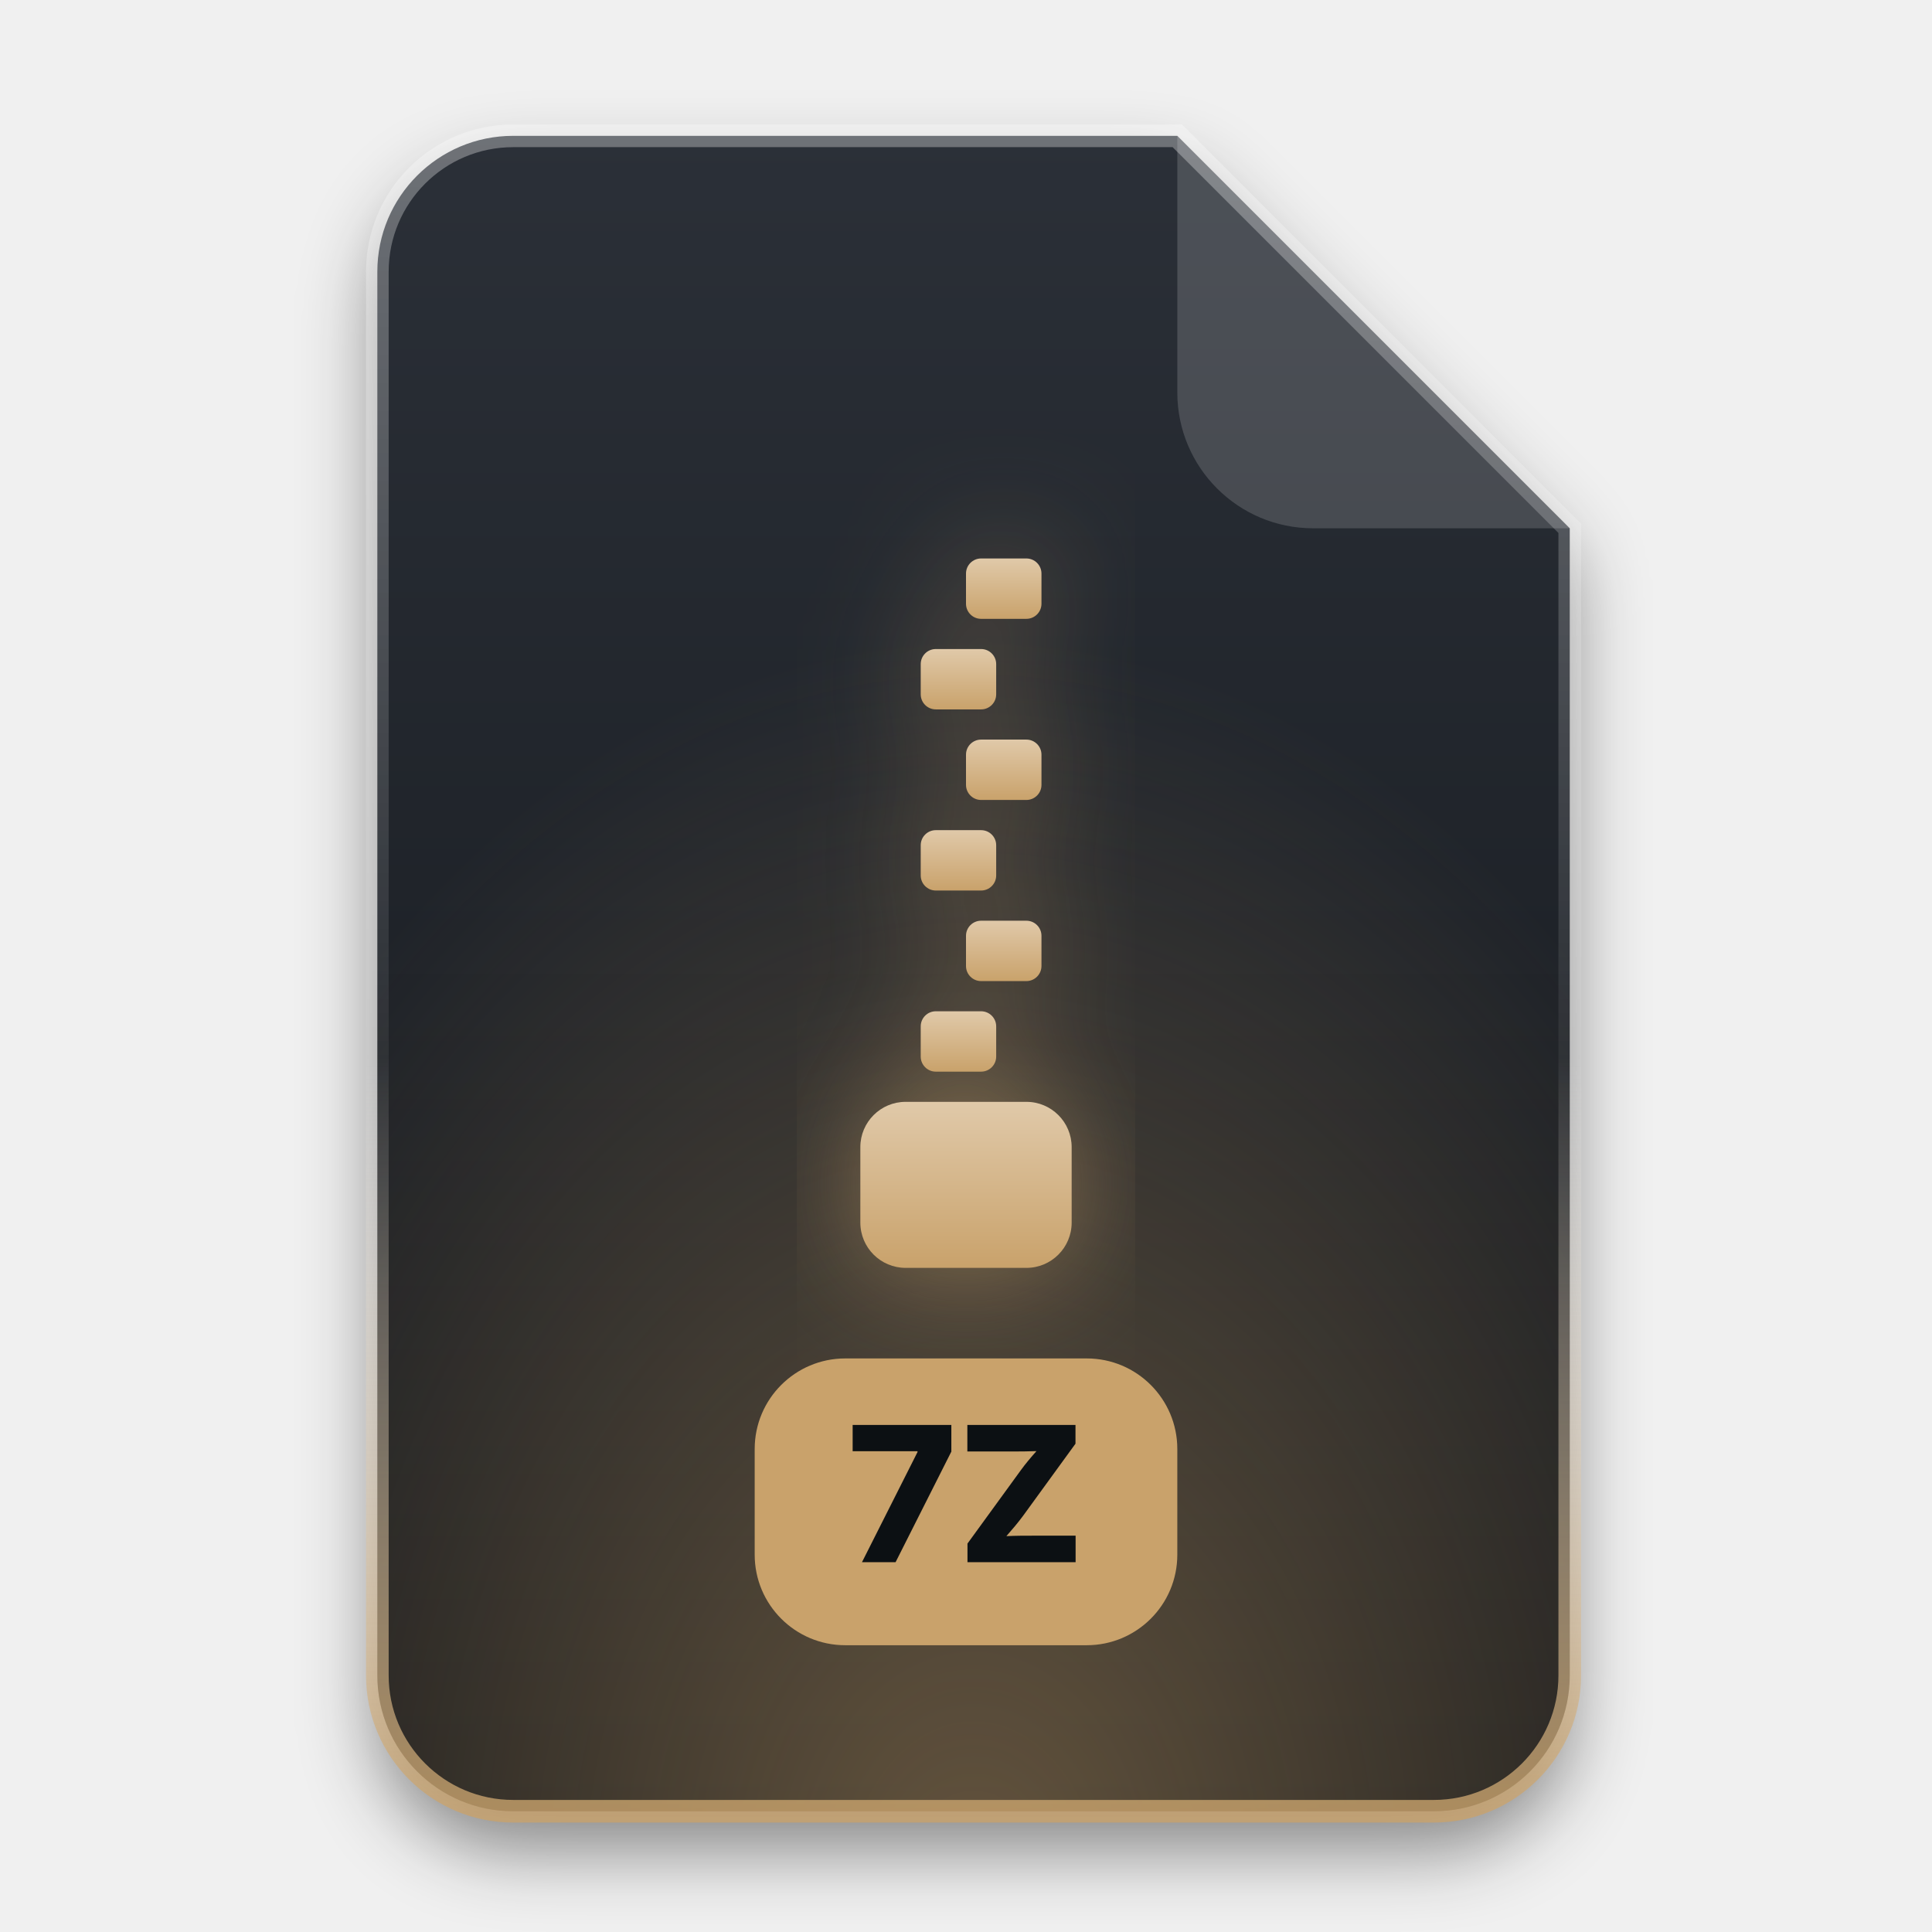
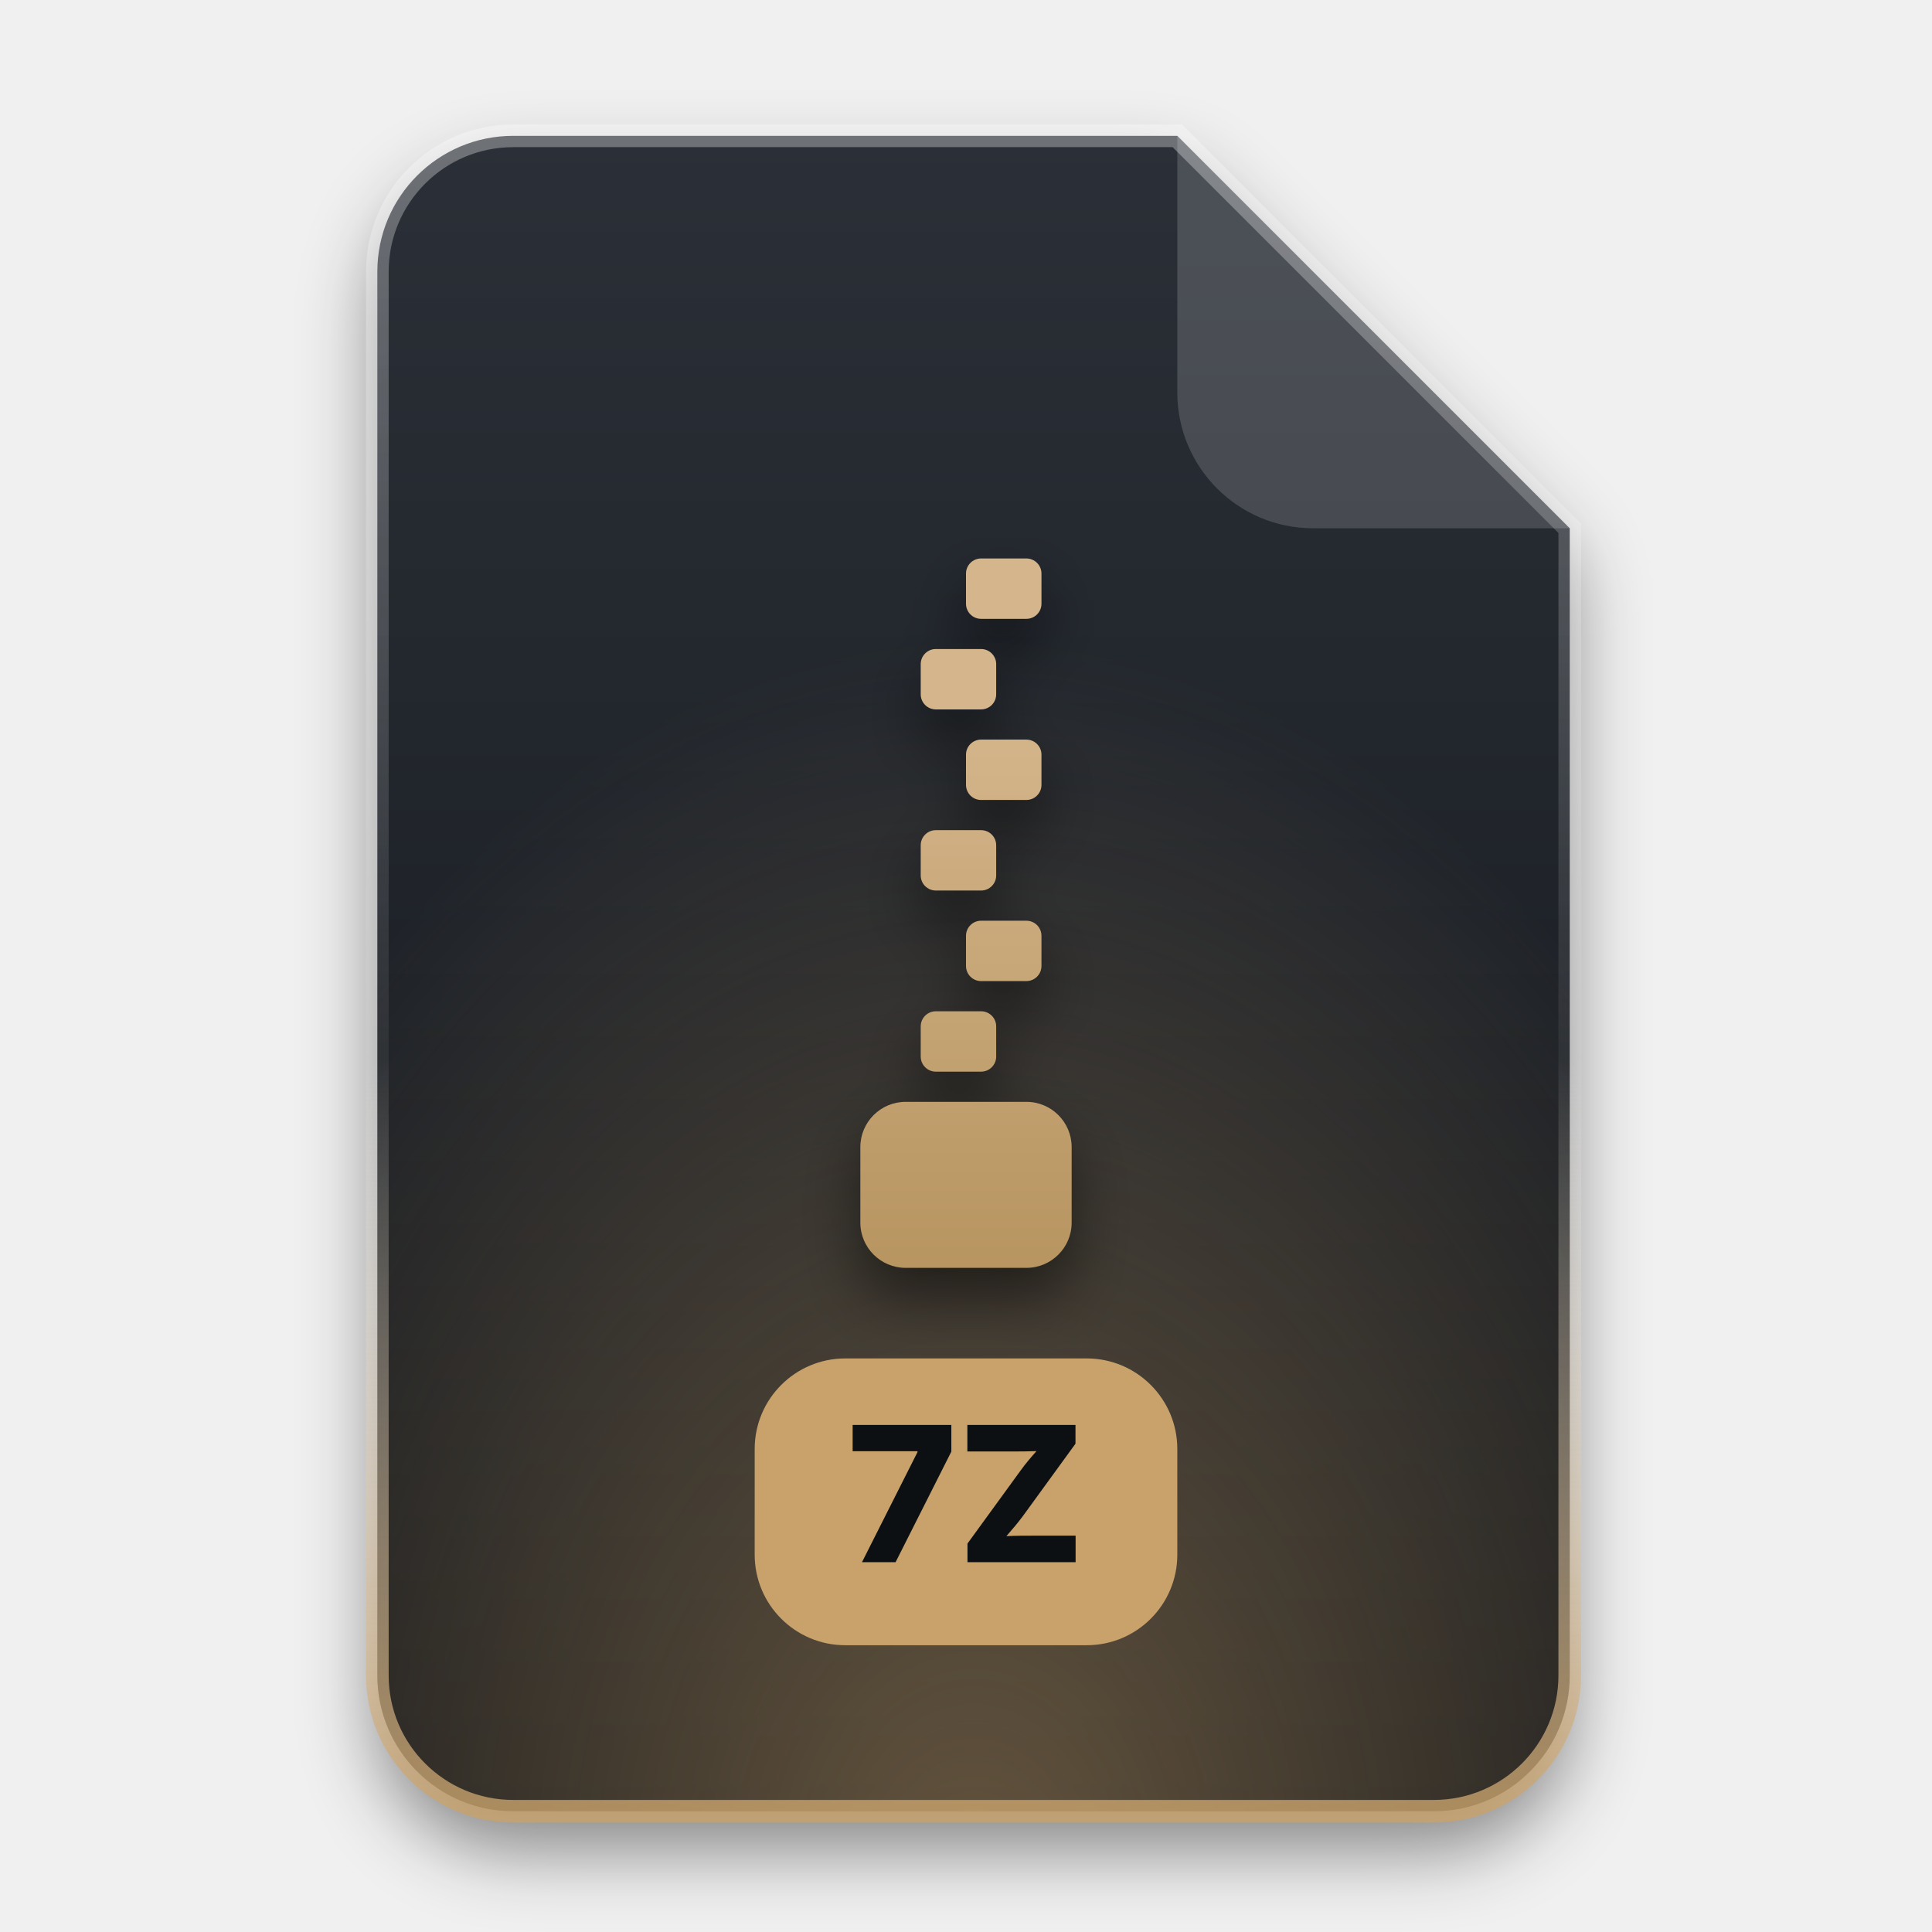
<svg xmlns="http://www.w3.org/2000/svg" viewBox="0 0 256 256" width="256" height="256">
  <defs>
+     <linearGradient id="solid" gradientUnits="userSpaceOnUse" x1="0" y1="100" x2="0" y2="200">
+       <stop offset="0" stop-color="#D5B68C" />
+       <stop offset="1" stop-color="#AD8951" />
+     </linearGradient>
+     <filter id="under" x="-30%" y="-30%" width="160%" height="170%">
+       <feGaussianBlur stdDeviation="4" />
+       <feOffset dy="4" />
+     </filter>
    <linearGradient id="smoke" x1="0" y1="0" x2="0" y2="1">
      <stop offset="0" stop-color="#2B3038" />
      <stop offset="1" stop-color="#121519" />
    </linearGradient>
    <linearGradient id="rim" x1="0" y1="0" x2="0" y2="1">
      <stop offset="0" stop-color="#fff" stop-opacity=".32" />
      <stop offset=".55" stop-color="#fff" stop-opacity=".06" />
      <stop offset="1" stop-color="#C9A26B" stop-opacity=".8" />
    </linearGradient>
    <radialGradient id="glow" cx=".5" cy="1.05" r=".75">
      <stop offset="0" stop-color="#C9A26B" stop-opacity=".45" />
      <stop offset="1" stop-color="#C9A26B" stop-opacity="0" />
    </radialGradient>
    <linearGradient id="ink" x1="0" y1="0" x2="0" y2="1">
      <stop offset="0" stop-color="#E0C9A9" />
      <stop offset="1" stop-color="#C9A26B" />
    </linearGradient>
    <filter id="halo" x="-30%" y="-30%" width="160%" height="160%">
      <feGaussianBlur stdDeviation="8" />
    </filter>
    <filter id="drop" x="-20%" y="-20%" width="140%" height="150%">
      <feGaussianBlur stdDeviation="5" />
      <feOffset dy="5" />
    </filter>
  </defs>
  <path d="M68 18h88l52 52v152a18 18 0 0 1-18 18H68a18 18 0 0 1-18-18V36a18 18 0 0 1 18-18z" fill="#000" opacity=".45" filter="url(#drop)" />
  <path d="M68 18h88l52 52v152a18 18 0 0 1-18 18H68a18 18 0 0 1-18-18V36a18 18 0 0 1 18-18z" fill="url(#smoke)" />
  <path d="M68 18h88l52 52v152a18 18 0 0 1-18 18H68a18 18 0 0 1-18-18V36a18 18 0 0 1 18-18z" fill="url(#glow)" />
  <path d="M156 18v34a18 18 0 0 0 18 18h34z" fill="#fff" opacity=".16" />
  <g transform="translate(0 -6)">
-     <g filter="url(#halo)" opacity=".55">
-       <rect fill="#C9A26B" x="128" y="80" width="10" height="8" rx="2" />
-       <rect fill="#C9A26B" x="122" y="92" width="10" height="8" rx="2" />
-       <rect fill="#C9A26B" x="128" y="104" width="10" height="8" rx="2" />
-       <rect fill="#C9A26B" x="122" y="116" width="10" height="8" rx="2" />
-       <rect fill="#C9A26B" x="128" y="128" width="10" height="8" rx="2" />
-       <rect fill="#C9A26B" x="122" y="140" width="10" height="8" rx="2" />
-       <rect fill="#C9A26B" x="114" y="152" width="28" height="22" rx="6" />
+     <g opacity=".5" filter="url(#under)">
+       <rect fill="#000" x="128" y="80" width="10" height="8" rx="2" />
+       <rect fill="#000" x="122" y="92" width="10" height="8" rx="2" />
+       <rect fill="#000" x="128" y="104" width="10" height="8" rx="2" />
+       <rect fill="#000" x="122" y="116" width="10" height="8" rx="2" />
+       <rect fill="#000" x="128" y="128" width="10" height="8" rx="2" />
+       <rect fill="#000" x="122" y="140" width="10" height="8" rx="2" />
+       <rect fill="#000" x="114" y="152" width="28" height="22" rx="6" />
    </g>
-     <rect fill="url(#ink)" x="128" y="80" width="10" height="8" rx="2" />
-     <rect fill="url(#ink)" x="122" y="92" width="10" height="8" rx="2" />
-     <rect fill="url(#ink)" x="128" y="104" width="10" height="8" rx="2" />
-     <rect fill="url(#ink)" x="122" y="116" width="10" height="8" rx="2" />
-     <rect fill="url(#ink)" x="128" y="128" width="10" height="8" rx="2" />
-     <rect fill="url(#ink)" x="122" y="140" width="10" height="8" rx="2" />
-     <rect fill="url(#ink)" x="114" y="152" width="28" height="22" rx="6" />
+     <rect fill="url(#solid)" x="128" y="80" width="10" height="8" rx="2" />
+     <rect fill="url(#solid)" x="122" y="92" width="10" height="8" rx="2" />
+     <rect fill="url(#solid)" x="128" y="104" width="10" height="8" rx="2" />
+     <rect fill="url(#solid)" x="122" y="116" width="10" height="8" rx="2" />
+     <rect fill="url(#solid)" x="128" y="128" width="10" height="8" rx="2" />
+     <rect fill="url(#solid)" x="122" y="140" width="10" height="8" rx="2" />
+     <rect fill="url(#solid)" x="114" y="152" width="28" height="22" rx="6" />
  </g>
  <rect x="100" y="180" width="56" height="38" rx="12" fill="#C9A26B" />
  <text x="128" y="207" text-anchor="middle" font-family="Inter, Inter Variable, sans-serif" font-weight="800" font-size="25" fill="#0C1013">7Z</text>
  <path d="M68 18h88l52 52v152a18 18 0 0 1-18 18H68a18 18 0 0 1-18-18V36a18 18 0 0 1 18-18z" fill="none" stroke="url(#rim)" stroke-width="3" />
</svg>
